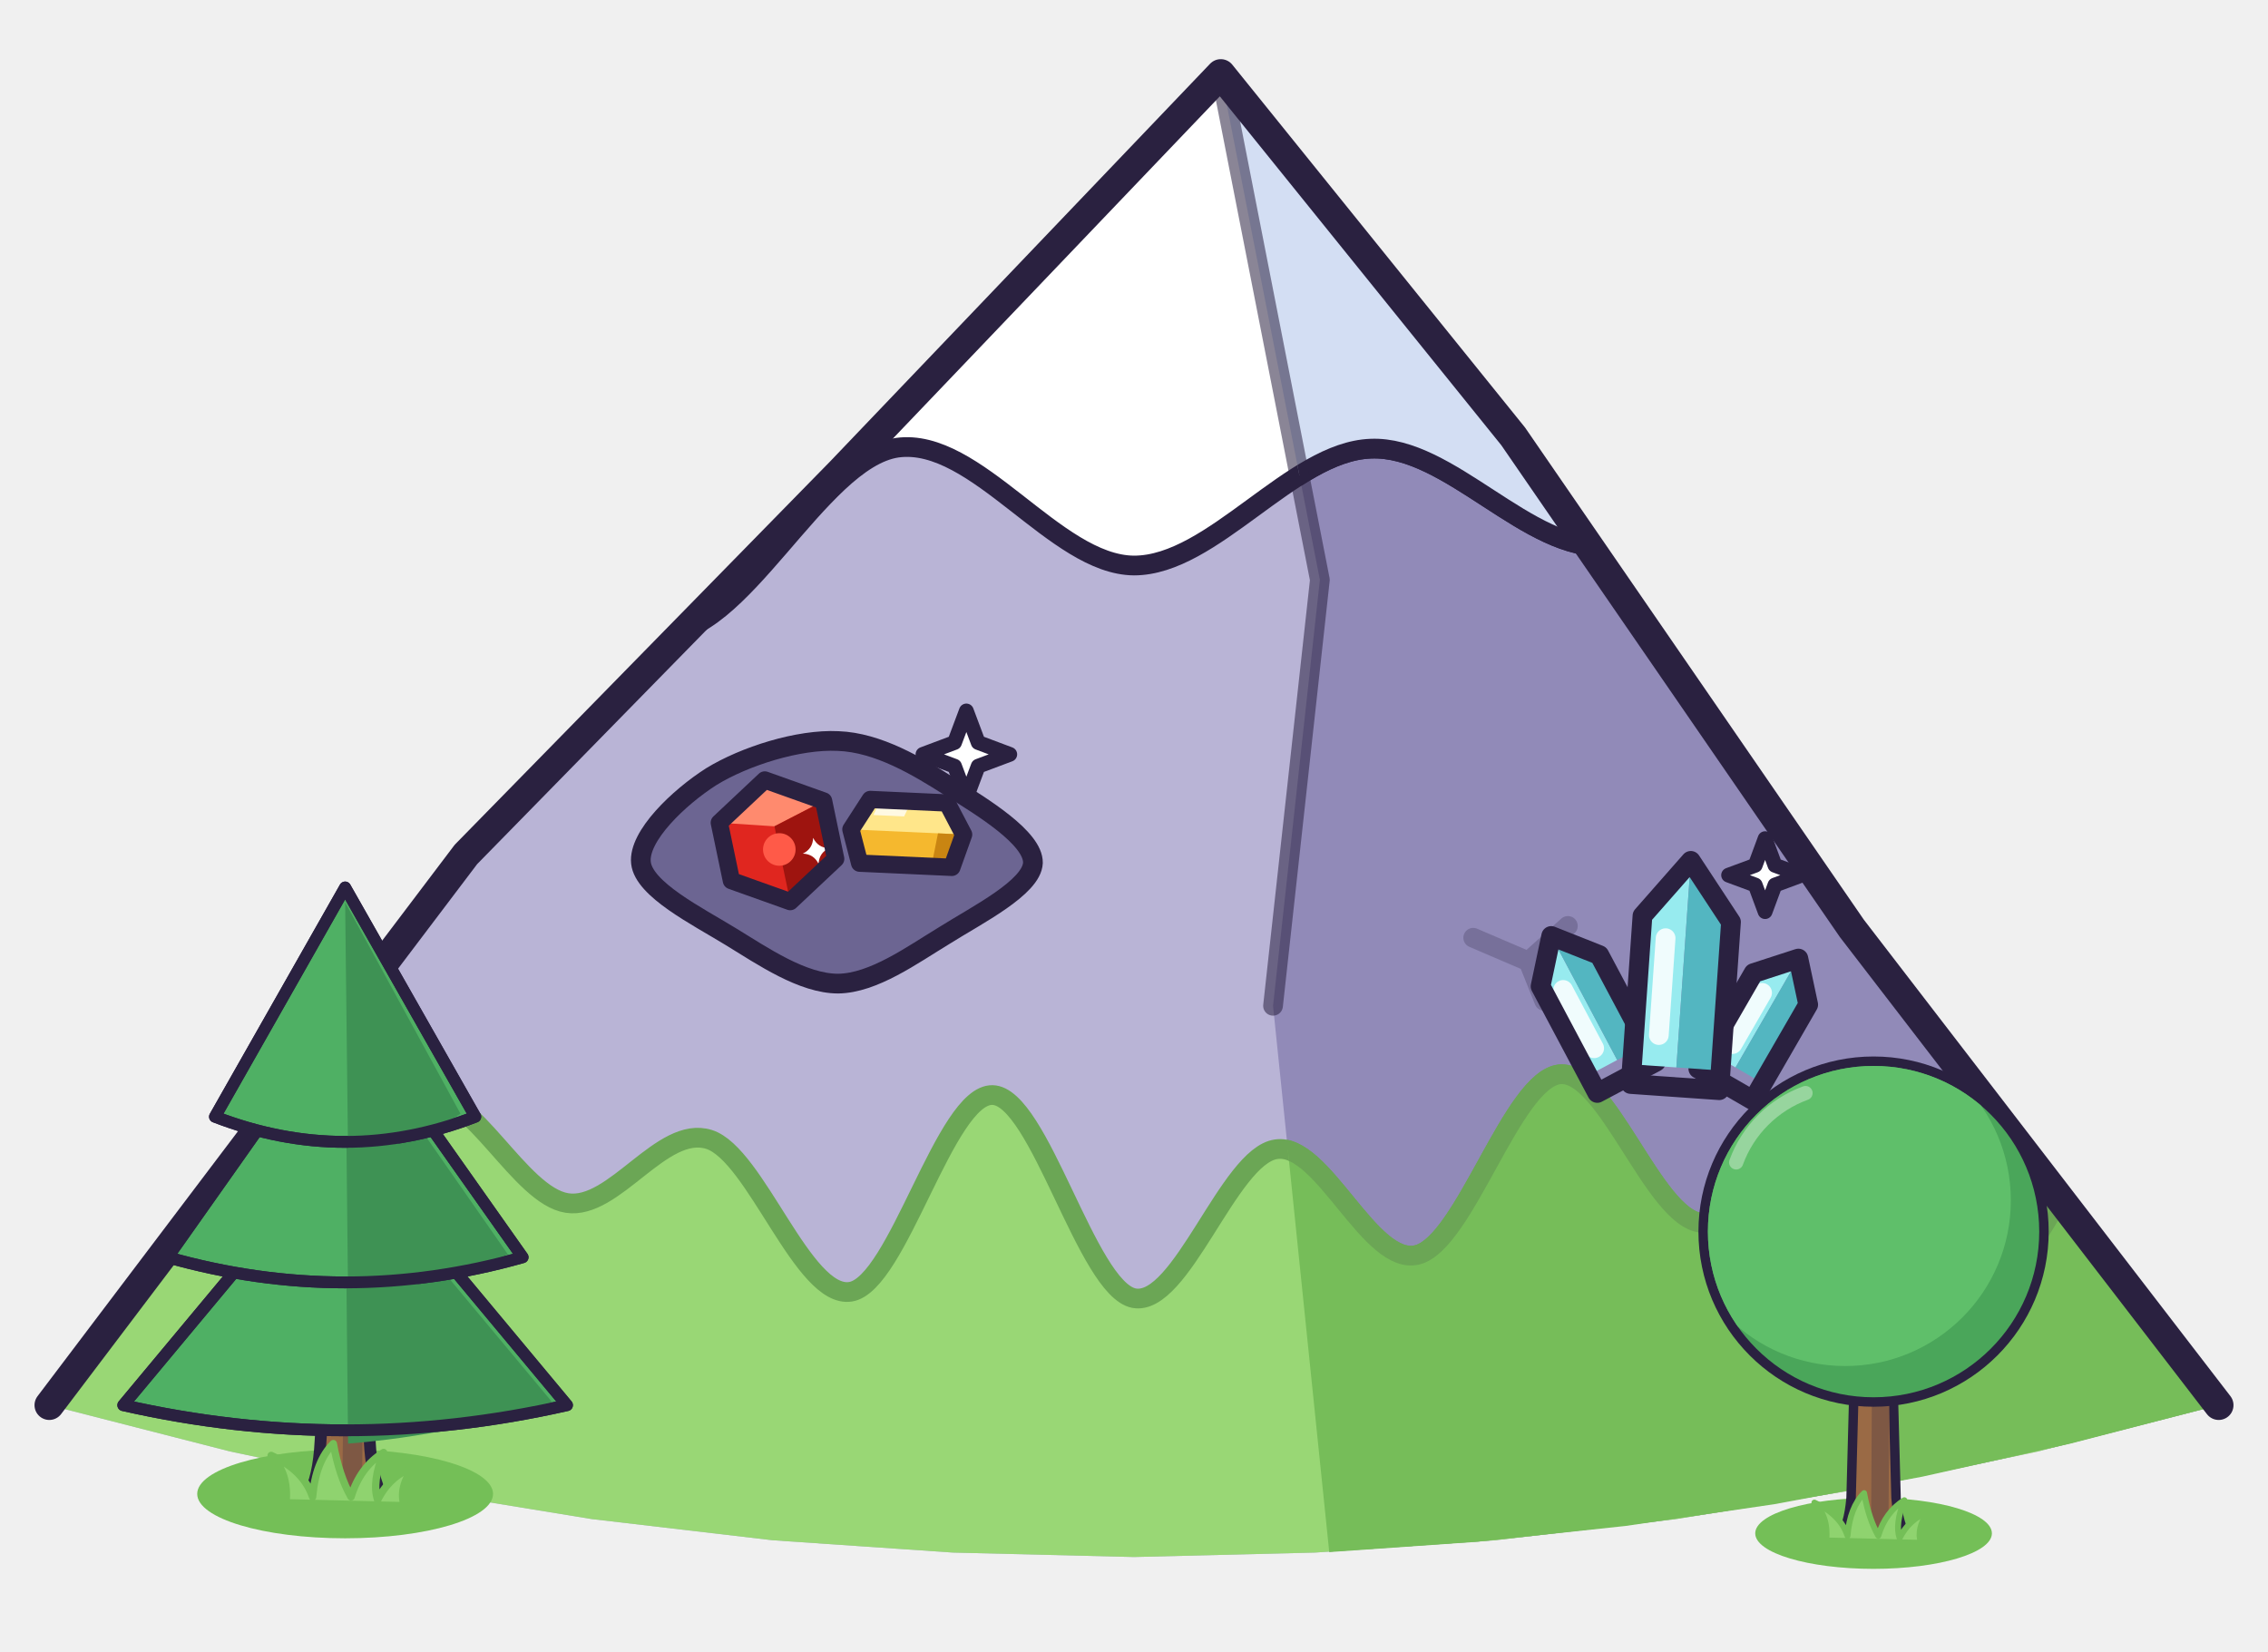
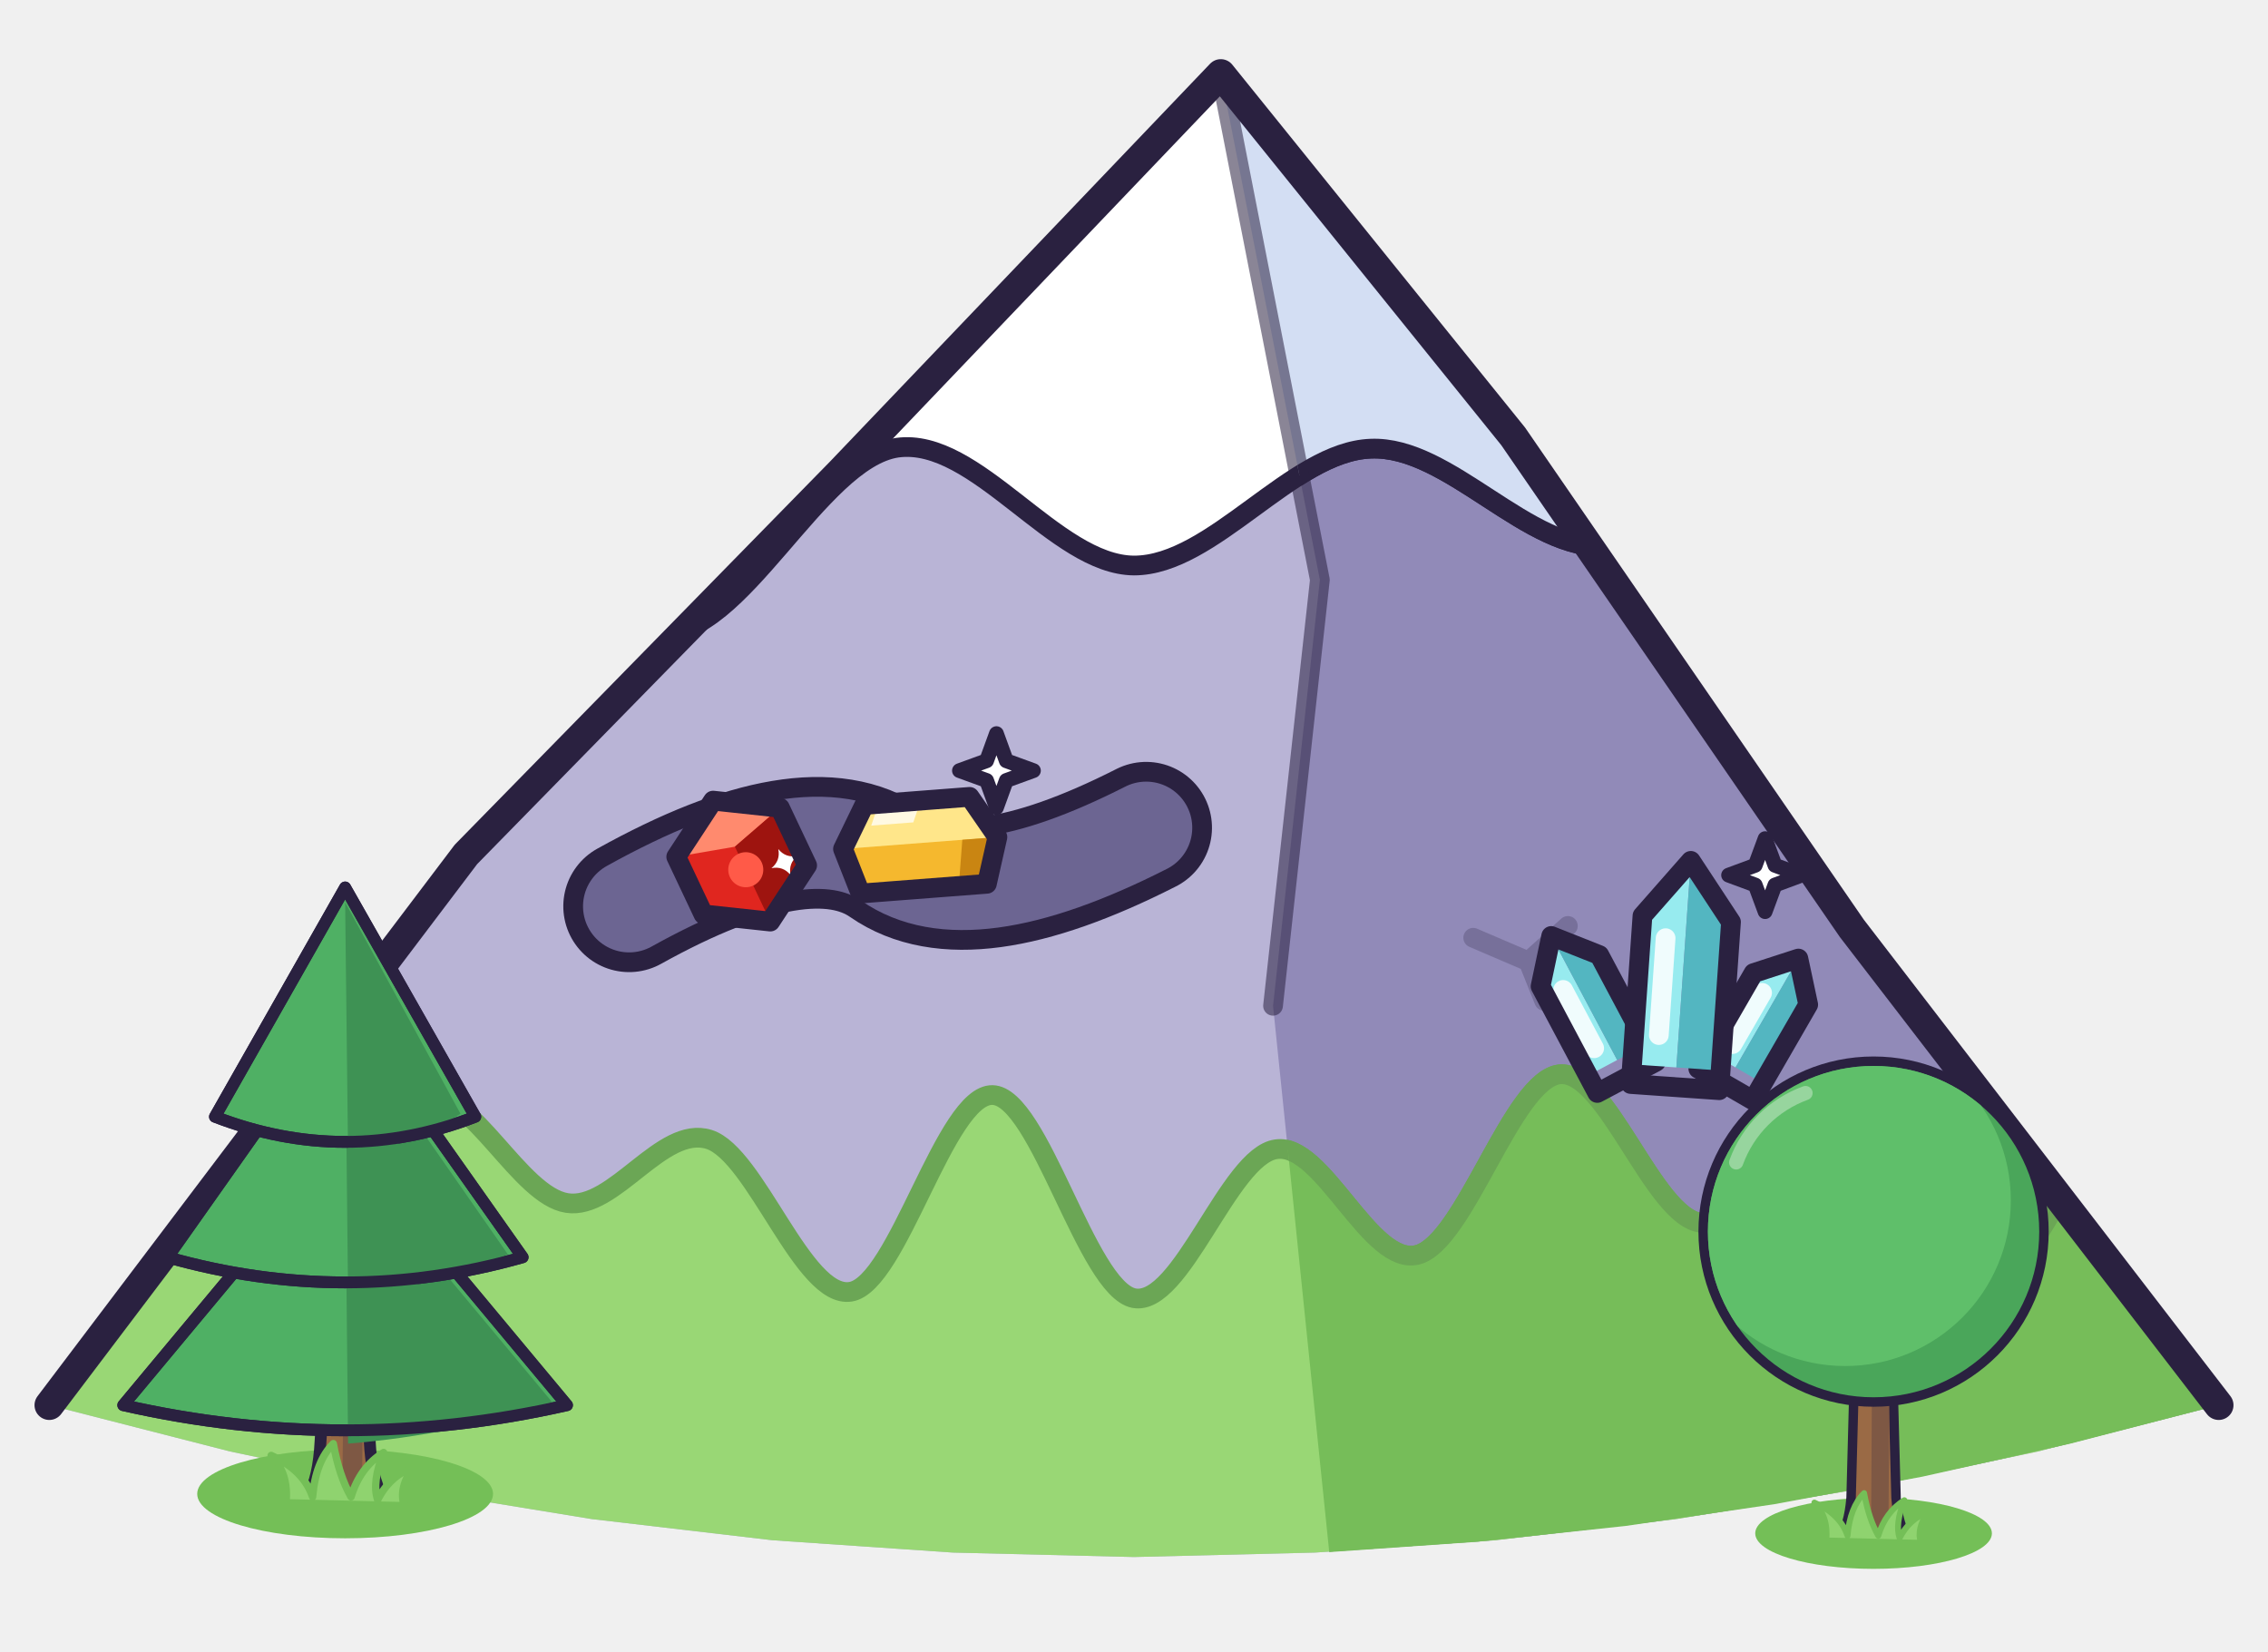
<svg xmlns="http://www.w3.org/2000/svg" width="460" height="335" viewBox="0 0 460 335" stroke-linejoin="round" stroke-linecap="round">
  <defs>
    <clipPath id="montagne-petite-d1">
      <path d="M-220,0 L-135.5,-111.7 L-59.5,-189.3 L17.6,-270 L76.9,-196.5 L145.6,-96.7 L220,0 L183.3,9.4 L146.7,17.1 L110,23.1 L73.3,27.4 L36.7,29.9 L0,30.8 L-36.7,29.9 L-73.3,27.4 L-110,23.1 L-146.7,17.1 L-183.3,9.4 Z" />
    </clipPath>
    <clipPath id="montagne-petite-d2">
      <path d="M17.6,-270 L76.9,-196.5 L145.6,-96.7 L220,0 L189.9,7.8 L159.9,14.5 L129.8,20.1 L99.7,24.5 L69.7,27.7 L39.6,29.8 L28.2,-81 L37.7,-167.4 L17.6,-270 Z" />
    </clipPath>
  </defs>
  <g transform="translate(230 285)">
    <path d="M-220,0 L-135.5,-111.7 L-59.5,-189.3 L17.6,-270 L76.9,-196.5 L145.6,-96.7 L220,0 L183.3,9.4 L146.7,17.1 L110,23.1 L73.3,27.4 L36.7,29.9 L0,30.8 L-36.7,29.9 L-73.3,27.4 L-110,23.1 L-146.7,17.1 L-183.3,9.4 Z" fill="#b9b4d6" />
    <g clip-path="url(#montagne-petite-d1)">
      <path d="M17.6,-270 L76.9,-196.5 L145.6,-96.7 L220,0 L189.9,7.8 L159.9,14.5 L129.8,20.1 L99.7,24.5 L69.7,27.7 L39.6,29.8 L28.2,-81 L37.7,-167.4 L17.6,-270 Z" fill="#918ab8" />
    </g>
    <g clip-path="url(#montagne-petite-d1)">
      <path d="M-240 88 L-230 -33.8 C-225.2 -39.3 -210.8 -66.7 -201.2 -67 C-191.7 -67.3 -182.1 -36.3 -172.5 -35.7 C-162.9 -35 -153.3 -62 -143.7 -62.9 C-134.2 -63.8 -124.6 -42.5 -115 -41 C-105.4 -39.5 -95.8 -56.9 -86.2 -53.9 C-76.7 -50.9 -67.1 -21.5 -57.5 -23 C-47.9 -24.5 -38.3 -63.1 -28.7 -62.9 C-19.2 -62.7 -9.6 -23.6 0 -21.7 C9.6 -19.9 19.2 -50.5 28.8 -51.9 C38.3 -53.4 47.9 -28 57.5 -30.5 C67.1 -33 76.7 -66 86.3 -67.1 C95.8 -68.1 105.4 -38 115 -37 C124.6 -36.1 134.2 -63.6 143.8 -61.5 C153.3 -59.5 162.9 -25.3 172.5 -24.6 C182.1 -24 191.7 -56.7 201.3 -57.4 C210.8 -58.2 225.2 -33.9 230 -29.2 L240 88 Z" fill="#99d775" stroke="#6ba655" stroke-width="4" />
    </g>
    <g clip-path="url(#montagne-petite-d2)">
      <path d="M-240 88 L-230 -33.8 C-225.2 -39.3 -210.8 -66.7 -201.2 -67 C-191.7 -67.3 -182.1 -36.3 -172.5 -35.7 C-162.9 -35 -153.3 -62 -143.7 -62.9 C-134.2 -63.8 -124.6 -42.5 -115 -41 C-105.4 -39.5 -95.8 -56.9 -86.2 -53.9 C-76.7 -50.9 -67.1 -21.5 -57.5 -23 C-47.9 -24.5 -38.3 -63.1 -28.7 -62.9 C-19.2 -62.7 -9.6 -23.6 0 -21.7 C9.6 -19.9 19.2 -50.5 28.8 -51.9 C38.3 -53.4 47.9 -28 57.5 -30.5 C67.1 -33 76.7 -66 86.3 -67.1 C95.8 -68.1 105.4 -38 115 -37 C124.6 -36.1 134.2 -63.6 143.8 -61.5 C153.3 -59.5 162.9 -25.3 172.5 -24.6 C182.1 -24 191.7 -56.7 201.3 -57.4 C210.8 -58.2 225.2 -33.9 230 -29.2 L240 88 Z" fill="#76bd59" stroke="#6ba655" stroke-width="4" />
    </g>
    <g clip-path="url(#montagne-petite-d1)">
      <path d="M-240 -330 L240 -330 L240 -202.9 C232 -196.1 208 -162.2 192 -162 C176 -161.8 160 -199.7 144 -201.7 C128 -203.7 112 -175.4 96 -174.2 C80 -172.9 64 -194.7 48 -194 C32 -193.4 16 -170.3 0 -170.3 C-16 -170.4 -32 -196.4 -48 -194.2 C-64 -191.9 -80 -155.3 -96 -156.7 C-112 -158.1 -128 -202.9 -144 -202.5 C-160 -202.1 -176 -156.1 -192 -154.4 C-208 -152.7 -232 -186.2 -240 -192.5 Z" fill="#ffffff" stroke="#2a2140" stroke-width="4" />
    </g>
    <g clip-path="url(#montagne-petite-d2)">
      <path d="M-240 -330 L240 -330 L240 -202.9 C232 -196.1 208 -162.2 192 -162 C176 -161.8 160 -199.7 144 -201.7 C128 -203.7 112 -175.4 96 -174.2 C80 -172.9 64 -194.7 48 -194 C32 -193.4 16 -170.3 0 -170.3 C-16 -170.4 -32 -196.4 -48 -194.2 C-64 -191.9 -80 -155.3 -96 -156.7 C-112 -158.1 -128 -202.9 -144 -202.5 C-160 -202.1 -176 -156.1 -192 -154.4 C-208 -152.7 -232 -186.2 -240 -192.5 Z" fill="#d3def3" stroke="#2a2140" stroke-width="4" />
    </g>
    <path d="M17.6,-270 L37.7,-167.4 L28.2,-81" stroke="#2a2140" stroke-width="4" fill="none" opacity="0.55" />
-     <path d="M-20.5 -110 C-20.7 -105 -31.9 -99.4 -38.4 -95.3 C-45 -91.3 -52.8 -85.6 -60 -85.5 C-67.2 -85.5 -75.2 -91 -81.9 -95.1 C-88.6 -99.2 -99.4 -104.6 -100 -110 C-100.6 -115.4 -92.3 -123.3 -85.7 -127.5 C-79 -131.6 -68.1 -135.1 -60 -134.7 C-51.9 -134.4 -43.9 -129.6 -37.3 -125.4 C-30.7 -121.3 -20.4 -115 -20.5 -110 Z" fill="#6c6592" stroke="#2a2140" stroke-width="4" />
-     <g transform="translate(-72 -113) rotate(-11.8) scale(0.3) translate(-50 -55)">
-       <polygon points="50,8 86,30 86,70 50,92 14,70 14,30" fill="#e0261f" />
-       <polygon points="50,8 86,30 50,40 14,30" fill="#ff8a6e" />
-       <polygon points="86,30 86,70 50,92 50,40" fill="#9e140f" />
-       <circle cx="50" cy="56" r="11" fill="#ff5a48" />
-       <path d="M74 53 Q75.8 60.2 83 62 Q75.8 63.8 74 71 Q72.2 63.8 65 62 Q72.2 60.2 74 53 Z" fill="#ffffff" />
-       <polygon points="50,8 86,30 86,70 50,92 14,70 14,30" fill="none" stroke="#2a2140" stroke-width="11.7" />
+     <g transform="translate(-50 -110) rotate(-2.2)">
+       <path d="M-52.7 6.8 Q-15.8 -11.9 0 0 T52.7 -5.1" stroke="#2a2140" stroke-width="26.7" fill="none" />
+       <path d="M-52.7 6.8 Q-15.8 -11.9 0 0 T52.7 -5.1" stroke="#6c6592" stroke-width="18.7" fill="none" />
+       <g transform="translate(-28.9 0) rotate(-23.1) scale(0.323) translate(-50 -55)">
+         <polygon points="50,8 86,30 86,70 50,92 14,70 14,30" fill="#e0261f" />
+         <polygon points="50,8 86,30 50,40 14,30" fill="#ff8a6e" />
+         <polygon points="86,30 86,70 50,92 50,40" fill="#9e140f" />
+         <circle cx="50" cy="56" r="11" fill="#ff5a48" />
+         <path d="M74 53 Q75.8 60.2 83 62 Q75.8 63.8 74 71 Q72.2 63.8 65 62 Q72.2 60.2 74 53 Z" fill="#ffffff" />
+         <polygon points="50,8 86,30 86,70 50,92 14,70 14,30" fill="none" stroke="#2a2140" stroke-width="12.4" />
+       </g>
+       <g transform="translate(6.8 -3.4) rotate(-2.2) scale(0.357) translate(-50 -55)">
+         <polygon points="20,30 80,30 94,54 86,80 14,80 6,54" fill="#f5b82e" />
+         <polygon points="20,30 80,30 94,54 6,54" fill="#ffe68a" />
+         <polygon points="74,54 94,54 86,80 70,80" fill="#c98512" />
+         <polygon points="26,35 50,35 47,42 23,42" fill="#ffffff" opacity="0.75" />
+         <polygon points="20,30 80,30 94,54 86,80 14,80 6,54" fill="none" stroke="#2a2140" stroke-width="11.2" />
+       </g>
    </g>
-     <g transform="translate(-46 -116) rotate(2.6) scale(0.26) translate(-50 -55)">
-       <polygon points="20,30 80,30 94,54 86,80 14,80 6,54" fill="#f5b82e" />
-       <polygon points="20,30 80,30 94,54 6,54" fill="#ffe68a" />
-       <polygon points="74,54 94,54 86,80 70,80" fill="#c98512" />
-       <polygon points="26,35 50,35 47,42 23,42" fill="#ffffff" opacity="0.75" />
-       <polygon points="20,30 80,30 94,54 86,80 14,80 6,54" fill="none" stroke="#2a2140" stroke-width="13.5" />
-     </g>
-     <path d="M-34 -140.8 L-31.6 -134.4 L-25.2 -132 L-31.6 -129.6 L-34 -123.2 L-36.4 -129.6 L-42.8 -132 L-36.4 -134.4 Z" fill="#ffffff" stroke="#2a2140" stroke-width="3" />
+     <path d="M-27.9 -136.2 L-25.9 -130.7 L-20.4 -128.7 L-25.9 -126.7 L-27.9 -121.2 L-29.9 -126.7 L-35.4 -128.7 L-29.9 -130.7 Z" fill="#ffffff" stroke="#2a2140" stroke-width="3" />
    <path d="M68.8 -94.8 L80 -90 L88 -97.2 M80 -90 L83.2 -82" stroke="#77709a" stroke-width="4" fill="none" />
    <g transform="translate(98 -70) rotate(-28)">
      <polygon points="-6.7,0 -6.7,-20.5 0,-28.5 0,0" fill="#97ebef" />
      <polygon points="0,0 0,-28.5 6.8,-20.5 6.8,0" fill="#53b6c1" />
      <path d="M-3 -4.3 L-3 -17.7" stroke="#ffffff" stroke-width="4" opacity="0.85" />
      <polygon points="-6.7,4 -6.7,-20.5 0,-28.5 6.8,-20.5 6.8,4" fill="none" stroke="#2a2140" stroke-width="4" />
    </g>
    <g transform="translate(122 -68.5) rotate(30)">
      <polygon points="-6.4,0 -6.4,-18.4 0,-25.5 0,0" fill="#97ebef" />
      <polygon points="0,0 0,-25.5 6.4,-18.4 6.4,0" fill="#53b6c1" />
      <path d="M-2.9 -3.8 L-2.9 -15.8" stroke="#ffffff" stroke-width="4" opacity="0.85" />
      <polygon points="-6.4,4 -6.4,-18.4 0,-25.5 6.4,-18.4 6.4,4" fill="none" stroke="#2a2140" stroke-width="4" />
    </g>
    <g transform="translate(110 -68.5) rotate(4)">
      <polygon points="-9,0 -9,-30.2 0,-42 0,0" fill="#97ebef" />
      <polygon points="0,0 0,-42 9,-30.2 9,0" fill="#53b6c1" />
      <path d="M-4 -6.3 L-4 -26" stroke="#ffffff" stroke-width="4" opacity="0.85" />
      <polygon points="-9,4 -9,-30.2 0,-42 9,-30.2 9,4" fill="none" stroke="#2a2140" stroke-width="4" />
    </g>
    <path d="M128 -114.9 L130 -109.5 L135.4 -107.5 L130 -105.5 L128 -100.1 L126 -105.5 L120.6 -107.5 L126 -109.5 Z" fill="#ffffff" stroke="#2a2140" stroke-width="3" />
    <path d="M-220,0 L-135.5,-111.7 L-59.5,-189.3 L17.6,-270 L76.9,-196.5 L145.6,-96.7 L220,0" fill="none" stroke="#2a2140" stroke-width="6" />
    <g transform="translate(-160 18) scale(0.3)">
      <ellipse cx="0" cy="0" rx="100" ry="30" fill="#74bf57" />
      <path d="M-27 4 Q-19 -6 -17 -30 L-13 -90 L13 -90 L17 -30 Q19 -6 27 4 Z" fill="#9a6a45" stroke="#2a2140" stroke-width="8" />
      <path d="M4.75 -6 L5.7 -86" stroke="#7e5844" stroke-width="13.3" />
      <path d="M-150 -60 L0 -240 L150 -60 Q0 -26 -150 -60 Z" fill="#4fb064" stroke="#2a2140" stroke-width="8" />
      <path d="M0 -230 L140 -62 Q75 -40 2 -34 Z" fill="#3e9254" />
      <path d="M-150 -60 L0 -240 L150 -60 Q0 -26 -150 -60 Z" fill="none" stroke="#2a2140" stroke-width="8" />
      <path d="M-120 -160 L0 -330 L120 -160 Q0 -126 -120 -160 Z" fill="#4fb064" stroke="#2a2140" stroke-width="8" />
      <path d="M0 -320 L110 -162 Q60 -140 2 -134 Z" fill="#3e9254" />
      <path d="M-120 -160 L0 -330 L120 -160 Q0 -126 -120 -160 Z" fill="none" stroke="#2a2140" stroke-width="8" />
      <path d="M-88 -255 L0 -410 L88 -255 Q0 -221 -88 -255 Z" fill="#4fb064" stroke="#2a2140" stroke-width="8" />
      <path d="M0 -400 L78 -257 Q44 -235 2 -229 Z" fill="#3e9254" />
      <path d="M-88 -255 L0 -410 L88 -255 Q0 -221 -88 -255 Z" fill="none" stroke="#2a2140" stroke-width="8" />
      <path d="M-40 6 Q-38 -14 -50 -26 Q-28 -16 -22 2 Q-20 -22 -8 -34 Q-4 -12 4 2 Q10 -18 26 -28 Q18 -8 22 4 Q30 -12 46 -18 Q36 -4 40 8 Z" fill="#8fd36f" stroke="#74bf57" stroke-width="5" />
    </g>
    <g transform="translate(150 26) scale(0.24)">
      <ellipse cx="0" cy="0" rx="100" ry="30" fill="#74bf57" />
      <path d="M-29 4 Q-21 -6 -19 -30 L-15 -180 L15 -180 L19 -30 Q21 -6 29 4 Z" fill="#9a6a45" stroke="#2a2140" stroke-width="8" />
      <path d="M5.25 -6 L6.3 -176" stroke="#7e5844" stroke-width="14.7" />
      <defs>
        <clipPath id="feuillage7">
          <circle cx="0" cy="-255" r="140" />
        </clipPath>
      </defs>
      <circle cx="0" cy="-255" r="140" fill="#2a2140" stroke="#2a2140" stroke-width="16" />
      <circle cx="0" cy="-255" r="140" fill="#4aa65a" />
      <g clip-path="url(#feuillage7)">
        <circle cx="-24" cy="-281.4" r="140" fill="#5fbf6a" />
      </g>
      <path d="M-116.1 -313.5 A98 98 0 0 1 -57.5 -372.1" stroke="#97d59e" stroke-width="12" fill="none" />
      <path d="M-40 6 Q-38 -14 -50 -26 Q-28 -16 -22 2 Q-20 -22 -8 -34 Q-4 -12 4 2 Q10 -18 26 -28 Q18 -8 22 4 Q30 -12 46 -18 Q36 -4 40 8 Z" fill="#8fd36f" stroke="#74bf57" stroke-width="5" />
    </g>
  </g>
</svg>
